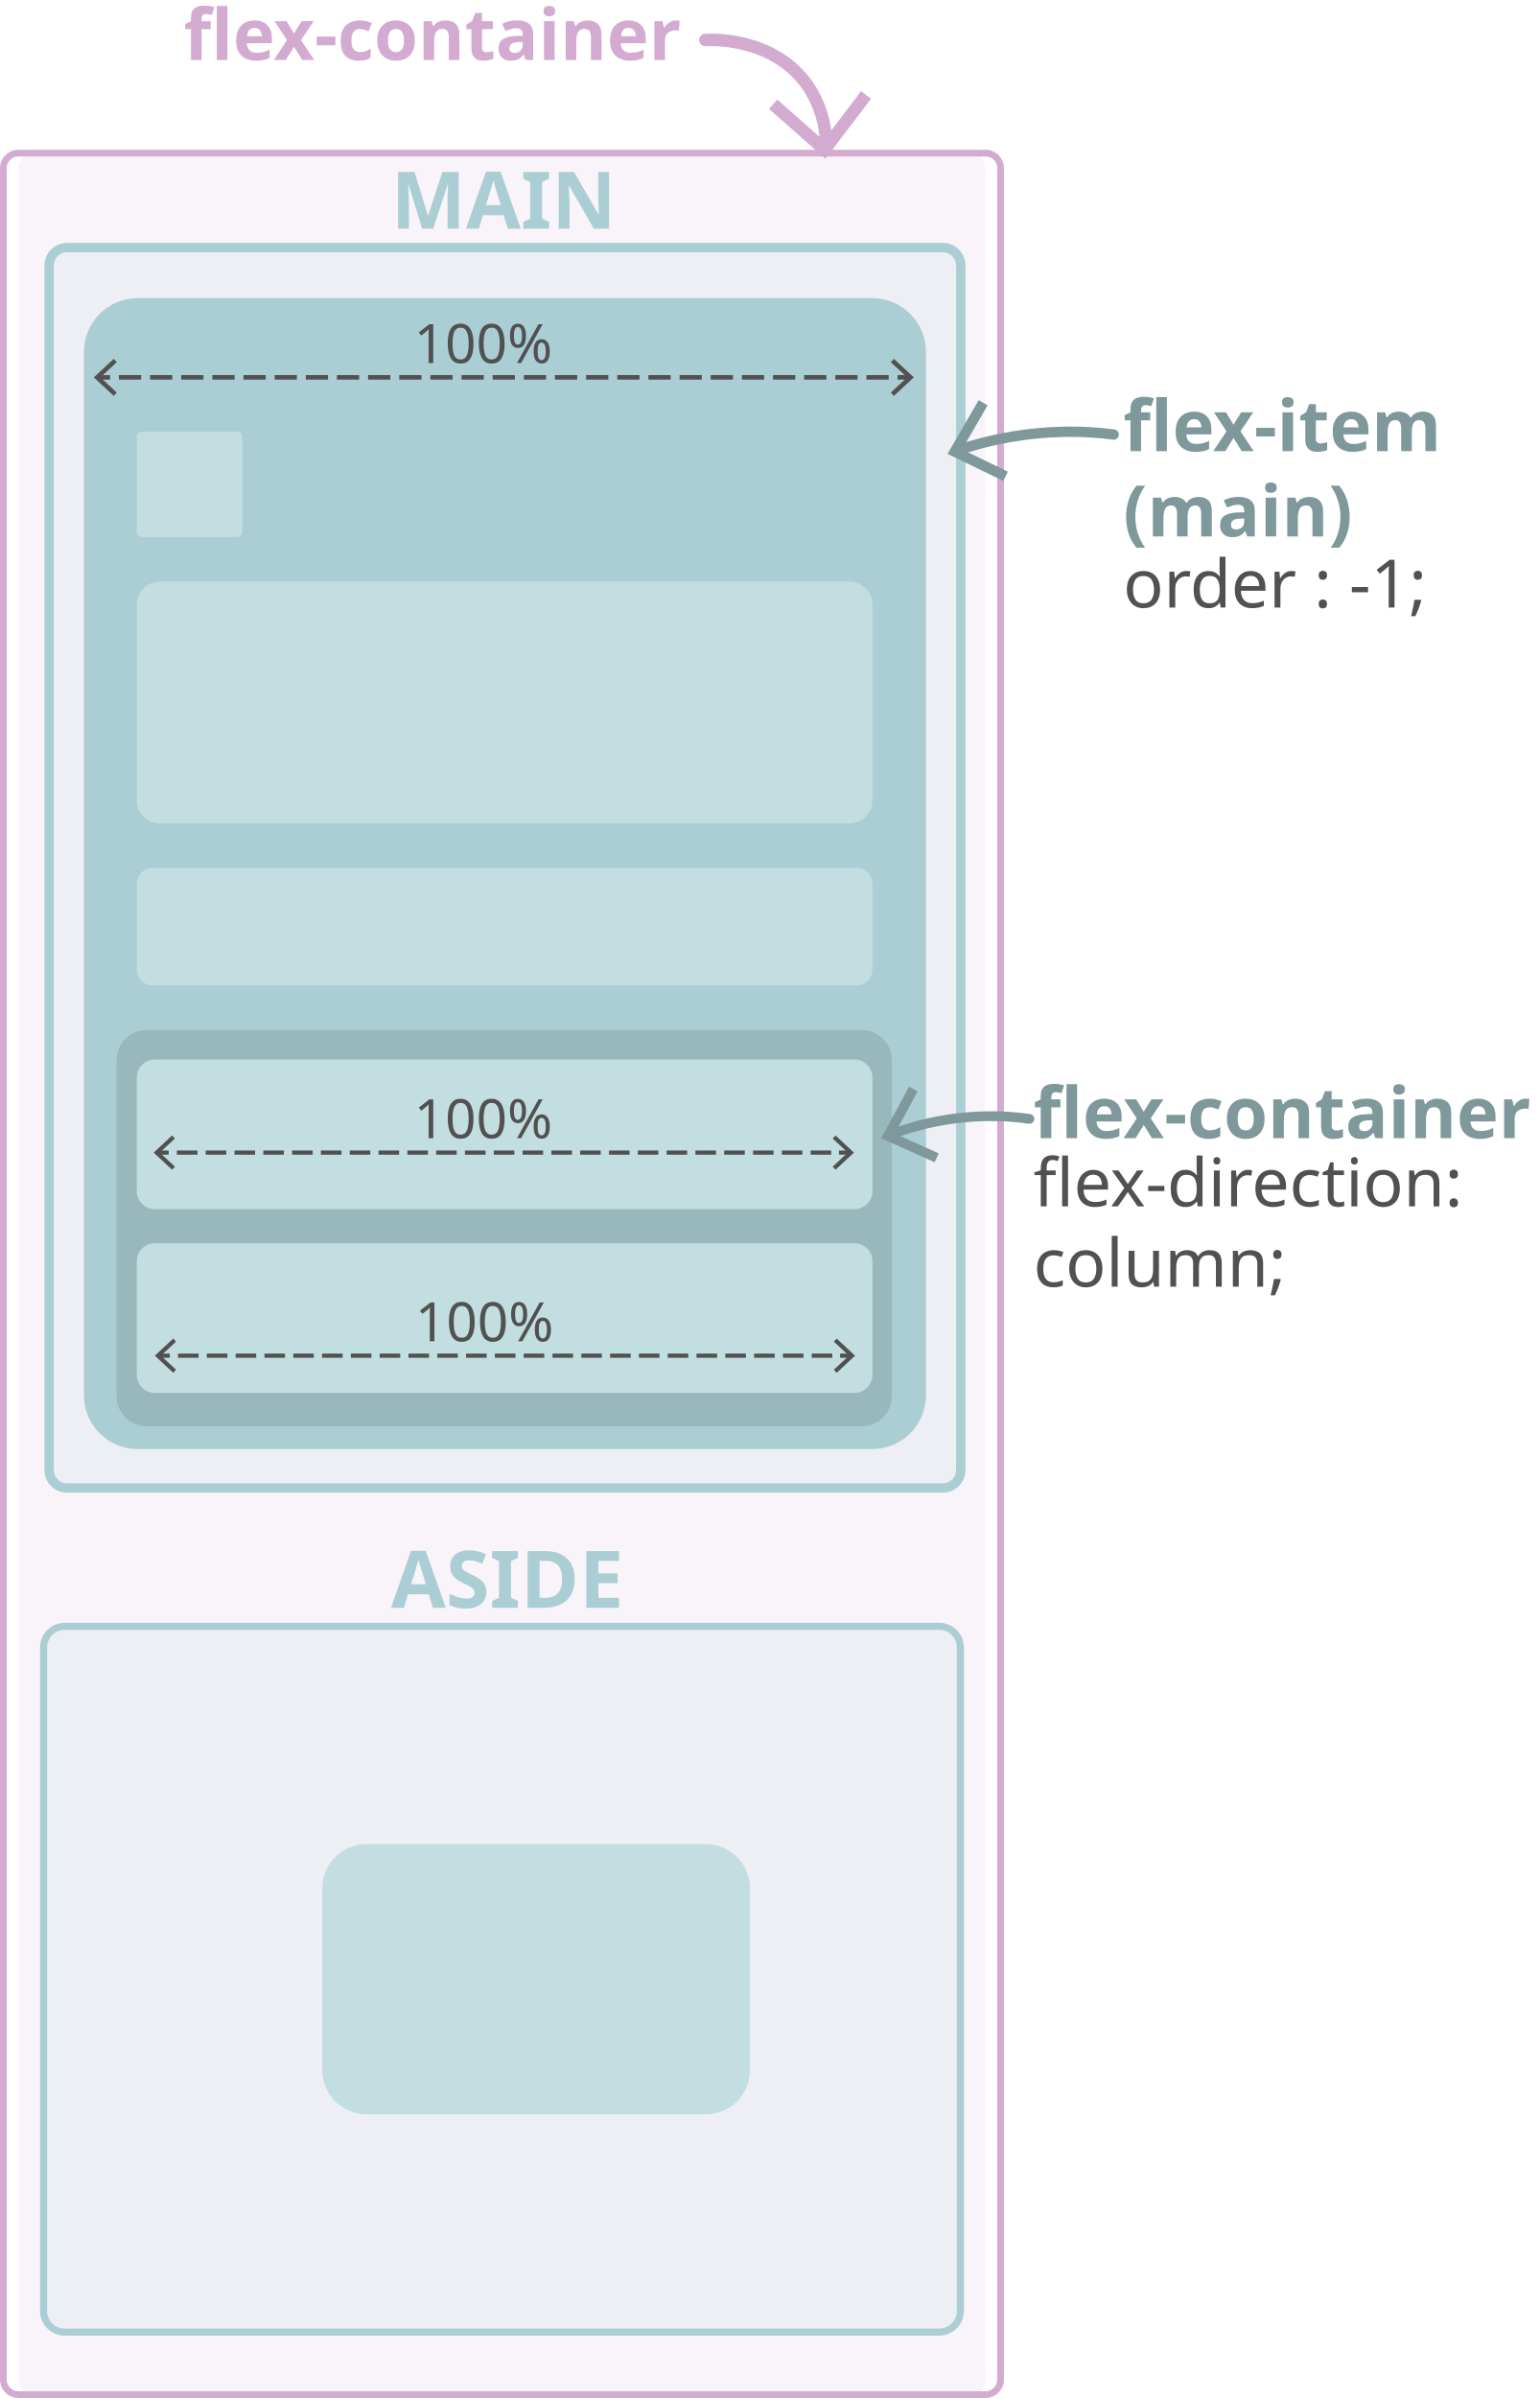
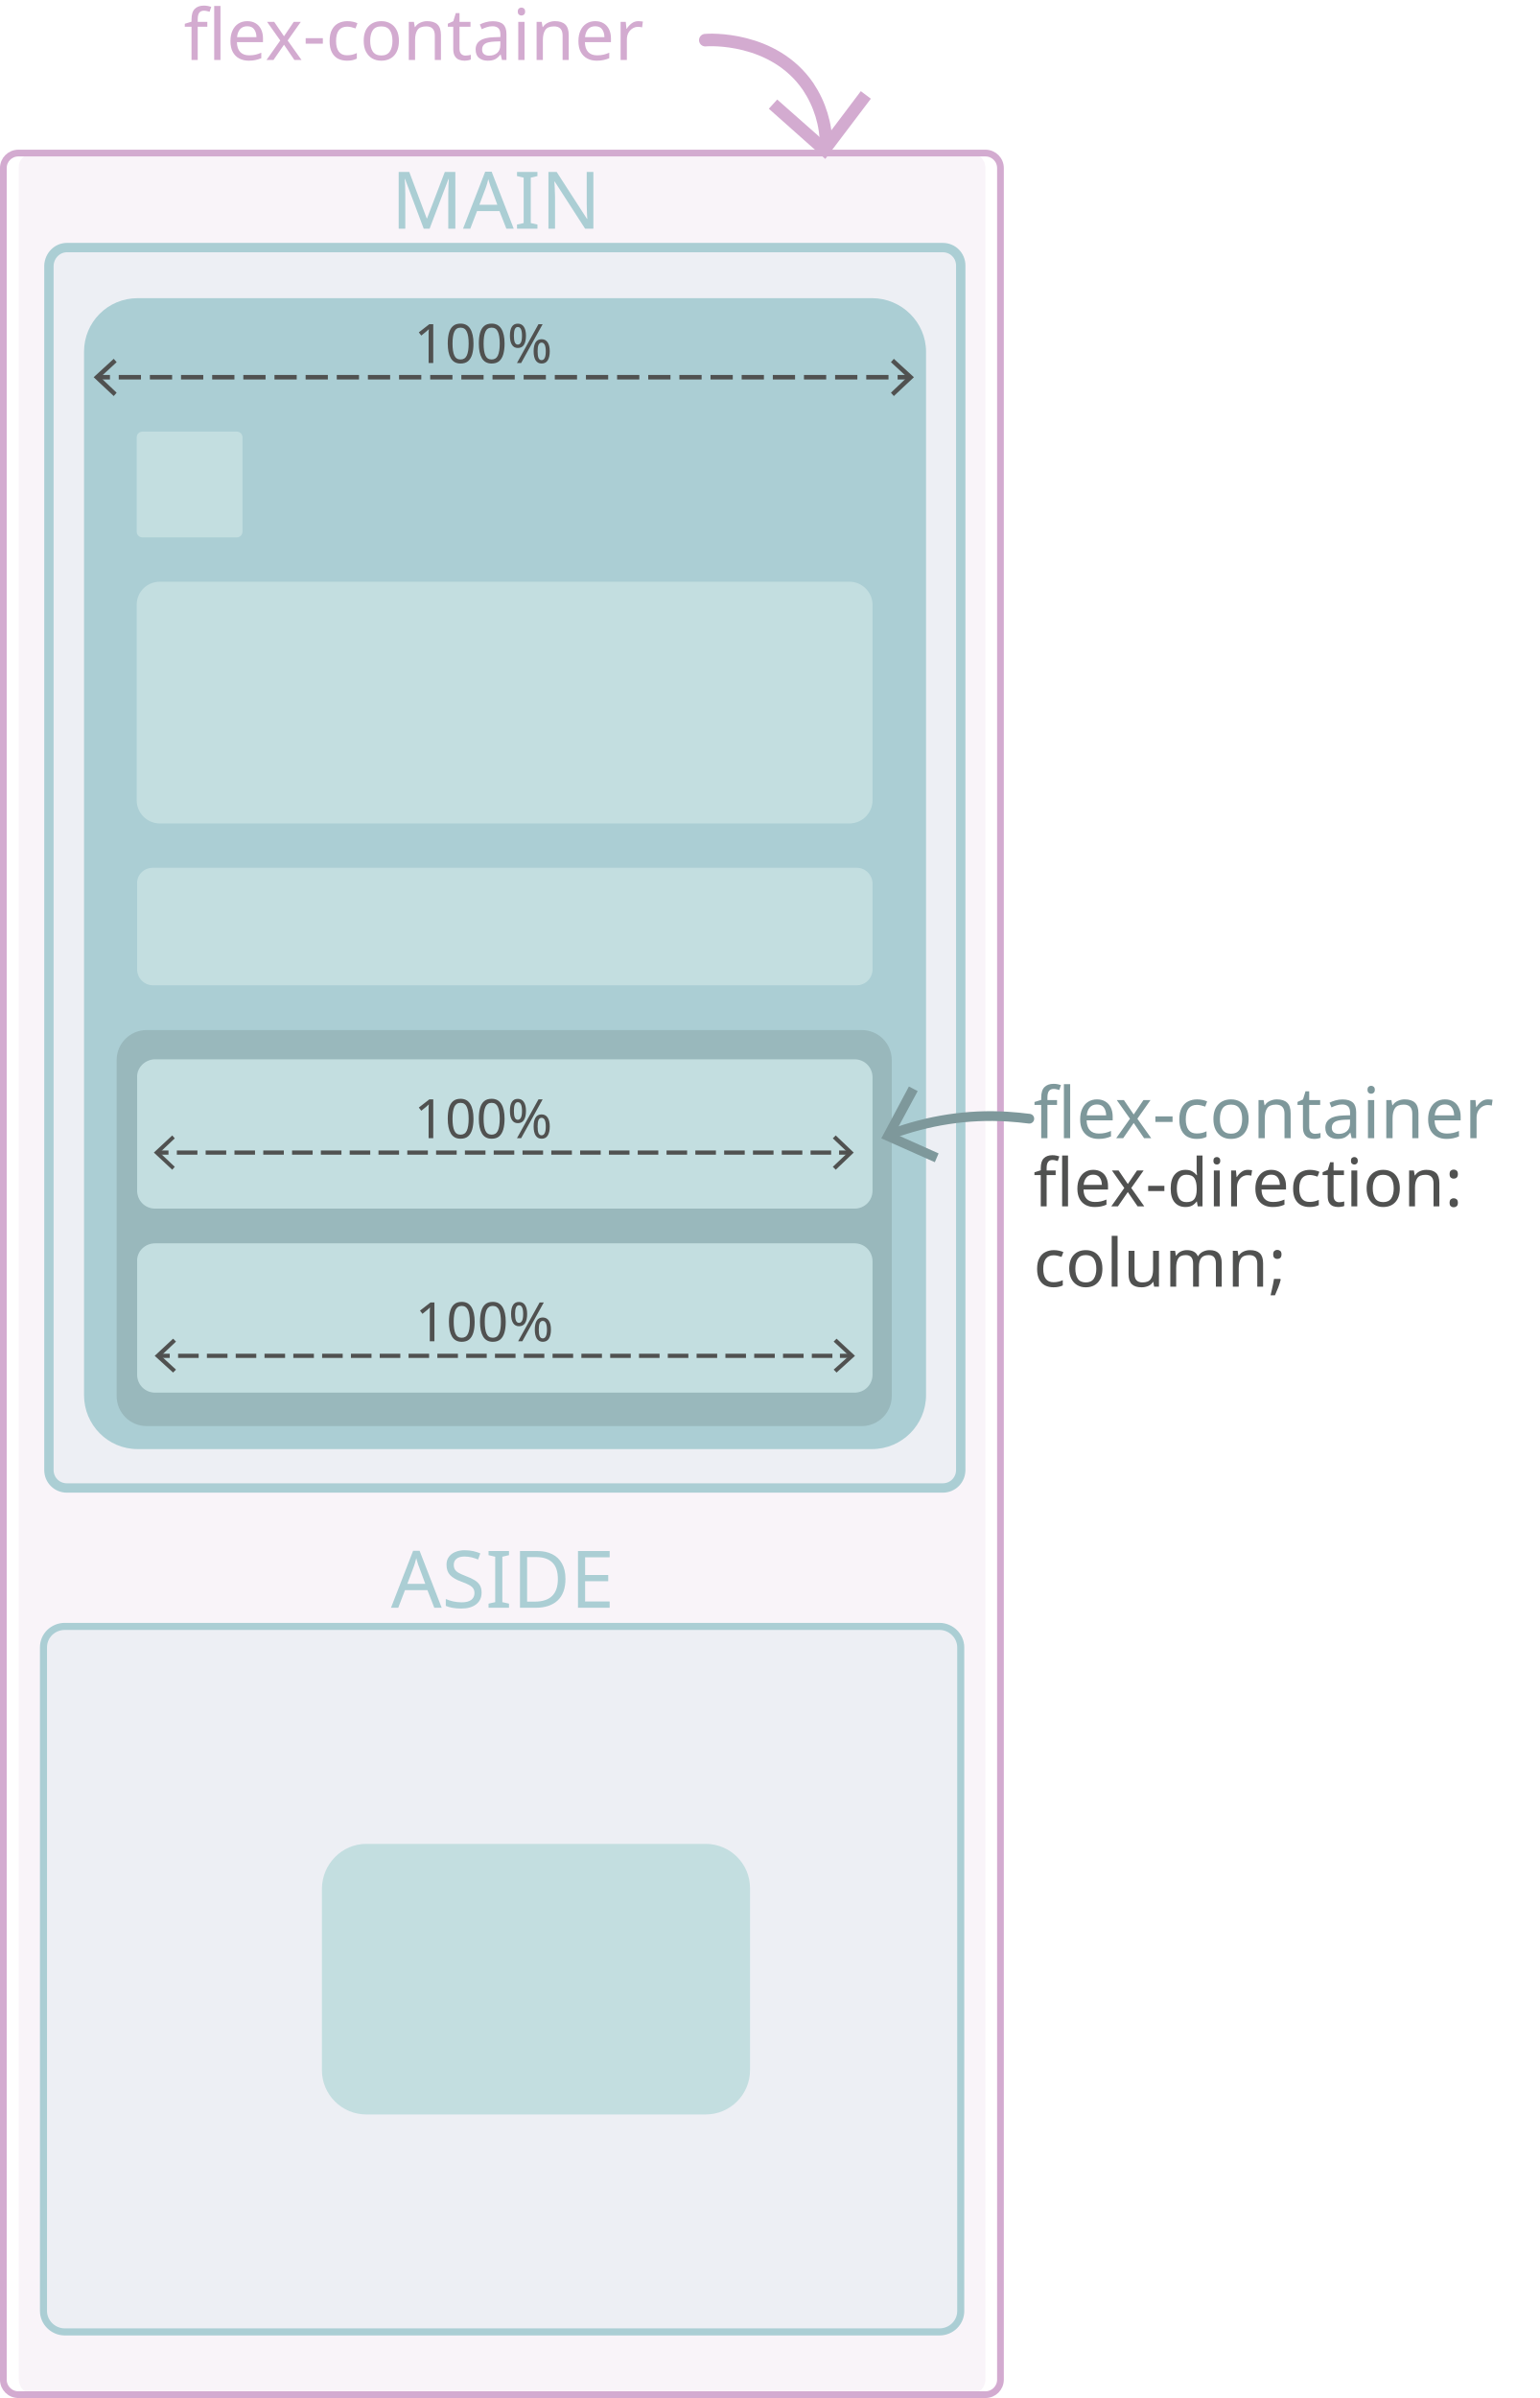
- <svg xmlns="http://www.w3.org/2000/svg" viewBox="0 0 368.25 573.39">
-   <defs>
-     <style>.cls-1,.cls-15,.cls-17{fill:#d3abd0;}.cls-1{opacity:0.13;}.cls-2,.cls-3,.cls-6{fill:#abced4;}.cls-2{opacity:0.15;}.cls-4{fill:#99b8bc;}.cls-10,.cls-12,.cls-13,.cls-16,.cls-18,.cls-19,.cls-22,.cls-23,.cls-5,.cls-7{fill:none;stroke-miterlimit:10;}.cls-13,.cls-5{stroke:#abced4;}.cls-5{stroke-width:2.24px;}.cls-6{font-size:19px;}.cls-15,.cls-6,.cls-9{font-family:Co-ext-Bold, Co Text ;font-weight:700;}.cls-16,.cls-7{stroke:#d3abd0;}.cls-7{stroke-width:1.61px;}.cls-8{font-size:16px;}.cls-20,.cls-21,.cls-8{fill:#505150;}.cls-21,.cls-8{font-family:Co-Text-Light, Co Text ;font-weight:300;}.cls-15,.cls-9{font-size:17px;}.cls-11,.cls-9{fill:#7e989b;}.cls-10,.cls-12{stroke:#7e989b;}.cls-10,.cls-12,.cls-16{stroke-linecap:round;}.cls-10{stroke-width:2.47px;}.cls-12{stroke-width:2.33px;}.cls-13{stroke-width:1.69px;}.cls-14{fill:#c3dee0;}.cls-16{stroke-width:3px;}.cls-18,.cls-19,.cls-22,.cls-23{stroke:#505150;}.cls-19{stroke-dasharray:4.92 1.97;}.cls-21{font-size:13px;}.cls-22,.cls-23{stroke-width:1.08px;}.cls-23{stroke-dasharray:5.32 2.13;}</style>
-   </defs>
-   <g id="Layer_2" data-name="Layer 2">
-     <g id="Layer_1-2" data-name="Layer 1">
-       <rect class="cls-1" x="4.45" y="36.61" width="231.22" height="535.97" rx="3.53" />
-       <rect class="cls-2" x="11.75" y="59.2" width="218.06" height="296.59" rx="4.28" />
-       <rect class="cls-2" x="10.42" y="388.87" width="219.29" height="168.76" rx="5.05" />
-       <rect class="cls-3" x="20.07" y="71.29" width="201.41" height="275.2" rx="12.85" />
-       <rect class="cls-4" x="27.86" y="246.26" width="185.45" height="94.81" rx="7.24" />
-       <rect class="cls-5" x="11.75" y="59.2" width="218.06" height="296.59" rx="4.28" />
-       <text class="cls-6" transform="translate(93.52 384.44)">ASIDE</text>
-       <text class="cls-6" transform="translate(93.52 54.68)">MAIN</text>
-       <rect class="cls-7" x="0.81" y="36.61" width="238.51" height="535.97" rx="3.58" />
-       <text class="cls-8" transform="translate(247.19 288.46)">flex-direction:<tspan x="0" y="19.2">column;</tspan>
-       </text>
-       <text class="cls-8" transform="translate(268.66 145.27)">order : -1; </text>
-       <text class="cls-9" transform="translate(268.66 107.88)">flex-item<tspan x="0" y="20.4">(main)</tspan>
-       </text>
-       <path class="cls-10" d="M229.17,107.64a84.8,84.8,0,0,1,31.34-4.29q3,.18,5.86.55" />
-       <polygon class="cls-11" points="239.98 115 241.06 112.78 230.11 107.46 236.22 96.92 234.08 95.68 226.64 108.52 239.98 115" />
-       <text class="cls-9" transform="translate(247.19 272.16)">flex-container</text>
-       <path class="cls-12" d="M213.13,271.25A68.19,68.19,0,0,1,241,267c1.79.11,3.53.3,5.23.54" />
-       <polygon class="cls-11" points="223.56 277.91 224.52 275.78 214.02 271.06 219.49 260.94 217.43 259.83 210.77 272.17 223.56 277.91" />
-       <rect class="cls-13" x="10.42" y="388.87" width="219.29" height="168.76" rx="5.05" />
-       <rect class="cls-14" x="77.09" y="440.94" width="102.28" height="64.61" rx="10.56" />
-       <rect class="cls-14" x="32.72" y="103.19" width="25.24" height="25.24" rx="1.38" />
-       <rect class="cls-14" x="32.72" y="139.07" width="175.96" height="57.79" rx="5.5" />
-       <rect class="cls-14" x="32.72" y="207.5" width="175.96" height="28.13" rx="3.84" />
-       <rect class="cls-14" x="32.72" y="253.33" width="175.96" height="35.8" rx="4.33" />
-       <rect class="cls-14" x="32.72" y="297.26" width="175.96" height="35.8" rx="4.33" />
-       <text class="cls-15" transform="translate(43.95 14.34)">flex-container</text>
-       <path class="cls-16" d="M168.72,9.57c.74-.06,16.33-1,24.58,11.08a25.53,25.53,0,0,1,4.3,14.06" />
-       <polygon class="cls-17" points="183.93 26.05 185.91 23.8 197.01 33.58 205.95 21.79 208.34 23.61 197.45 37.96 183.93 26.05" />
-       <line class="cls-18" x1="37.84" y1="275.6" x2="40.34" y2="275.6" />
-       <line class="cls-19" x1="42.31" y1="275.6" x2="199.68" y2="275.6" />
-       <line class="cls-18" x1="200.67" y1="275.6" x2="203.17" y2="275.6" />
-       <polygon class="cls-20" points="41.15 279.69 41.84 278.96 38.22 275.6 41.84 272.24 41.15 271.51 36.76 275.6 41.15 279.69" />
-       <polygon class="cls-20" points="199.85 279.69 199.17 278.96 202.78 275.6 199.17 272.24 199.85 271.51 204.25 275.6 199.85 279.69" />
-       <text class="cls-21" transform="translate(99.02 272.16)">100%</text>
-       <line class="cls-22" x1="23.61" y1="90.23" x2="26.32" y2="90.23" />
-       <line class="cls-23" x1="28.44" y1="90.23" x2="213.63" y2="90.23" />
-       <line class="cls-22" x1="214.69" y1="90.23" x2="217.4" y2="90.23" />
-       <polygon class="cls-20" points="27.2 94.66 27.93 93.87 24.03 90.23 27.93 86.6 27.2 85.81 22.44 90.23 27.2 94.66" />
-       <polygon class="cls-20" points="213.81 94.66 213.07 93.87 216.98 90.23 213.07 86.6 213.81 85.81 218.57 90.23 213.81 94.66" />
-       <text class="cls-21" transform="translate(99.02 86.8)">100%</text>
-       <line class="cls-18" x1="38.11" y1="324.16" x2="40.61" y2="324.16" />
-       <line class="cls-19" x1="42.58" y1="324.16" x2="199.95" y2="324.16" />
-       <line class="cls-18" x1="200.94" y1="324.16" x2="203.44" y2="324.16" />
-       <polygon class="cls-20" points="41.43 328.25 42.11 327.52 38.5 324.16 42.11 320.8 41.43 320.07 37.03 324.16 41.43 328.25" />
-       <polygon class="cls-20" points="200.13 328.25 199.44 327.52 203.05 324.16 199.44 320.8 200.13 320.07 204.52 324.16 200.13 328.25" />
-       <text class="cls-21" transform="translate(99.3 320.72)">100%</text>
+ <svg xmlns="http://www.w3.org/2000/svg" version="1.1" id="Layer_1" x="0px" y="0px" viewBox="0 0 368.2 573.4" style="enable-background:new 0 0 368.2 573.4;" xml:space="preserve">
+   <style type="text/css">
+ 	.st0{opacity:0.13;fill:#D3ABD0;enable-background:new    ;}
+ 	.st1{opacity:0.15;fill:#ABCED4;enable-background:new    ;}
+ 	.st2{fill:#ABCED4;}
+ 	.st3{fill:#99B8BC;}
+ 	.st4{fill:none;stroke:#ABCED4;stroke-width:2.24;stroke-miterlimit:10;}
+ 	.st5{font-family:'Co-ext-Bold';}
+ 	.st6{font-size:19px;}
+ 	.st7{fill:none;stroke:#D3ABD0;stroke-width:1.61;stroke-miterlimit:10;}
+ 	.st8{fill:#505150;}
+ 	.st9{font-family:'Co-Text-Light';}
+ 	.st10{font-size:16px;}
+ 	.st11{fill:#7E989B;}
+ 	.st12{font-size:17px;}
+ 	.st13{fill:none;stroke:#7E989B;stroke-width:2.33;stroke-linecap:round;stroke-miterlimit:10;}
+ 	.st14{fill:none;stroke:#ABCED4;stroke-width:1.69;stroke-miterlimit:10;}
+ 	.st15{fill:#C3DEE0;}
+ 	.st16{fill:#D3ABD0;}
+ 	.st17{fill:none;stroke:#D3ABD0;stroke-width:3;stroke-linecap:round;stroke-miterlimit:10;}
+ 	.st18{fill:none;stroke:#505150;stroke-miterlimit:10;}
+ 	.st19{fill:none;stroke:#505150;stroke-miterlimit:10;stroke-dasharray:4.92,1.97;}
+ 	.st20{font-size:13px;}
+ 	.st21{fill:none;stroke:#505150;stroke-width:1.08;stroke-miterlimit:10;}
+ 	.st22{fill:none;stroke:#505150;stroke-width:1.08;stroke-miterlimit:10;stroke-dasharray:5.32,2.13;}
+ </style>
+   <g id="Layer_2_1_">
+     <g id="Layer_1-2">
+       <path class="st0" d="M8,36.6h224.2c1.9,0,3.5,1.6,3.5,3.5V569c0,1.9-1.6,3.5-3.5,3.5H8c-1.9,0-3.5-1.6-3.5-3.5V40.1    C4.4,38.2,6,36.6,8,36.6z" />
+       <path class="st1" d="M16,59.2h209.5c2.4,0,4.3,1.9,4.3,4.3v288c0,2.4-1.9,4.3-4.3,4.3H16c-2.4,0-4.3-1.9-4.3-4.3v-288    C11.8,61.1,13.7,59.2,16,59.2z" />
+       <path class="st1" d="M15.5,388.9h209.2c2.8,0,5.1,2.3,5.1,5v158.7c0,2.8-2.3,5-5.1,5H15.5c-2.8,0-5.1-2.3-5.1-5V393.9    C10.4,391.1,12.7,388.9,15.5,388.9z" />
+       <path class="st2" d="M32.9,71.3h175.7c7.1,0,12.9,5.8,12.9,12.8v249.5c0,7.1-5.8,12.9-12.9,12.9H32.9c-7.1,0-12.8-5.8-12.8-12.9    V84.1C20.1,77,25.8,71.3,32.9,71.3z" />
+       <path class="st3" d="M35.1,246.3h171c4,0,7.2,3.2,7.2,7.2v80.3c0,4-3.2,7.2-7.2,7.2h-171c-4,0-7.2-3.2-7.2-7.2v-80.3    C27.9,249.5,31.1,246.3,35.1,246.3z" />
+       <path class="st4" d="M16,59.2h209.5c2.4,0,4.3,1.9,4.3,4.3v288c0,2.4-1.9,4.3-4.3,4.3H16c-2.4,0-4.3-1.9-4.3-4.3v-288    C11.8,61.1,13.7,59.2,16,59.2z" />
+       <text transform="matrix(1 0 0 1 93.52 384.44)" class="st2 st5 st6">ASIDE</text>
+       <text transform="matrix(1 0 0 1 93.52 54.68)" class="st2 st5 st6">MAIN</text>
+       <path class="st7" d="M4.4,36.6h231.3c2,0,3.6,1.6,3.6,3.6V569c0,2-1.6,3.6-3.6,3.6H4.4c-2,0-3.6-1.6-3.6-3.6V40.2    C0.8,38.2,2.4,36.6,4.4,36.6z" />
+       <text transform="matrix(1 0 0 1 247.19 288.46)" class="st8 st9 st10">flex-direction:</text>
+       <text transform="matrix(1 0 0 1 247.19 307.66)" class="st8 st9 st10">column;</text>
+       <text transform="matrix(1 0 0 1 247.19 272.16)" class="st11 st5 st12">flex-container</text>
+       <path class="st13" d="M213.1,271.2c8.9-3.3,18.4-4.8,27.9-4.2c1.8,0.1,3.5,0.3,5.2,0.5" />
+       <polygon class="st11" points="223.6,277.9 224.5,275.8 214,271.1 219.5,260.9 217.4,259.8 210.8,272.2   " />
+       <path class="st14" d="M15.5,388.9h209.2c2.8,0,5.1,2.3,5.1,5v158.7c0,2.8-2.3,5-5.1,5H15.5c-2.8,0-5.1-2.3-5.1-5V393.9    C10.4,391.1,12.7,388.9,15.5,388.9z" />
+       <path class="st15" d="M87.6,440.9h81.2c5.8,0,10.6,4.7,10.6,10.6V495c0,5.8-4.7,10.6-10.6,10.6H87.6c-5.8,0-10.6-4.7-10.6-10.6    v-43.5C77.1,445.7,81.8,440.9,87.6,440.9z" />
+       <path class="st15" d="M34.1,103.2h22.5c0.8,0,1.4,0.6,1.4,1.4v22.5c0,0.8-0.6,1.4-1.4,1.4H34.1c-0.8,0-1.4-0.6-1.4-1.4v-22.5    C32.7,103.8,33.3,103.2,34.1,103.2z" />
+       <path class="st15" d="M38.2,139.1h165c3,0,5.5,2.5,5.5,5.5v46.8c0,3-2.5,5.5-5.5,5.5h-165c-3,0-5.5-2.5-5.5-5.5v-46.8    C32.7,141.5,35.2,139.1,38.2,139.1z" />
+       <path class="st15" d="M36.6,207.5h168.3c2.1,0,3.8,1.7,3.8,3.8v20.5c0,2.1-1.7,3.8-3.8,3.8H36.6c-2.1,0-3.8-1.7-3.8-3.8v-20.5    C32.7,209.2,34.4,207.5,36.6,207.5z" />
+       <path class="st15" d="M37.1,253.3h167.3c2.4,0,4.3,1.9,4.3,4.3v27.1c0,2.4-1.9,4.3-4.3,4.3H37.1c-2.4,0-4.3-1.9-4.3-4.3v-27.1    C32.7,255.3,34.7,253.3,37.1,253.3z" />
+       <path class="st15" d="M37.1,297.3h167.3c2.4,0,4.3,1.9,4.3,4.3v27.1c0,2.4-1.9,4.3-4.3,4.3H37.1c-2.4,0-4.3-1.9-4.3-4.3v-27.1    C32.7,299.2,34.7,297.3,37.1,297.3z" />
+       <text transform="matrix(1 0 0 1 43.95 14.34)" class="st16 st5 st12">flex-container</text>
+       <path class="st17" d="M168.7,9.6c0.7-0.1,16.3-1,24.6,11.1c2.8,4.2,4.3,9.1,4.3,14.1" />
+       <polygon class="st16" points="183.9,26 185.9,23.8 197,33.6 205.9,21.8 208.3,23.6 197.4,38   " />
+       <line class="st18" x1="37.8" y1="275.6" x2="40.3" y2="275.6" />
+       <line class="st19" x1="42.3" y1="275.6" x2="199.7" y2="275.6" />
+       <line class="st18" x1="200.7" y1="275.6" x2="203.2" y2="275.6" />
+       <polygon class="st8" points="41.2,279.7 41.8,279 38.2,275.6 41.8,272.2 41.2,271.5 36.8,275.6   " />
+       <polygon class="st8" points="199.9,279.7 199.2,279 202.8,275.6 199.2,272.2 199.9,271.5 204.2,275.6   " />
+       <text transform="matrix(1 0 0 1 99.02 272.16)" class="st8 st9 st20">100%</text>
+       <line class="st21" x1="23.6" y1="90.2" x2="26.3" y2="90.2" />
+       <line class="st22" x1="28.4" y1="90.2" x2="213.6" y2="90.2" />
+       <line class="st21" x1="214.7" y1="90.2" x2="217.4" y2="90.2" />
+       <polygon class="st8" points="27.2,94.7 27.9,93.9 24,90.2 27.9,86.6 27.2,85.8 22.4,90.2   " />
+       <polygon class="st8" points="213.8,94.7 213.1,93.9 217,90.2 213.1,86.6 213.8,85.8 218.6,90.2   " />
+       <text transform="matrix(1 0 0 1 99.02 86.8)" class="st8 st9 st20">100%</text>
+       <line class="st18" x1="38.1" y1="324.2" x2="40.6" y2="324.2" />
+       <line class="st19" x1="42.6" y1="324.2" x2="199.9" y2="324.2" />
+       <line class="st18" x1="200.9" y1="324.2" x2="203.4" y2="324.2" />
+       <polygon class="st8" points="41.4,328.2 42.1,327.5 38.5,324.2 42.1,320.8 41.4,320.1 37,324.2   " />
+       <polygon class="st8" points="200.1,328.2 199.4,327.5 203.1,324.2 199.4,320.8 200.1,320.1 204.5,324.2   " />
+       <text transform="matrix(1 0 0 1 99.3 320.72)" class="st8 st9 st20">100%</text>
    </g>
  </g>
</svg>
